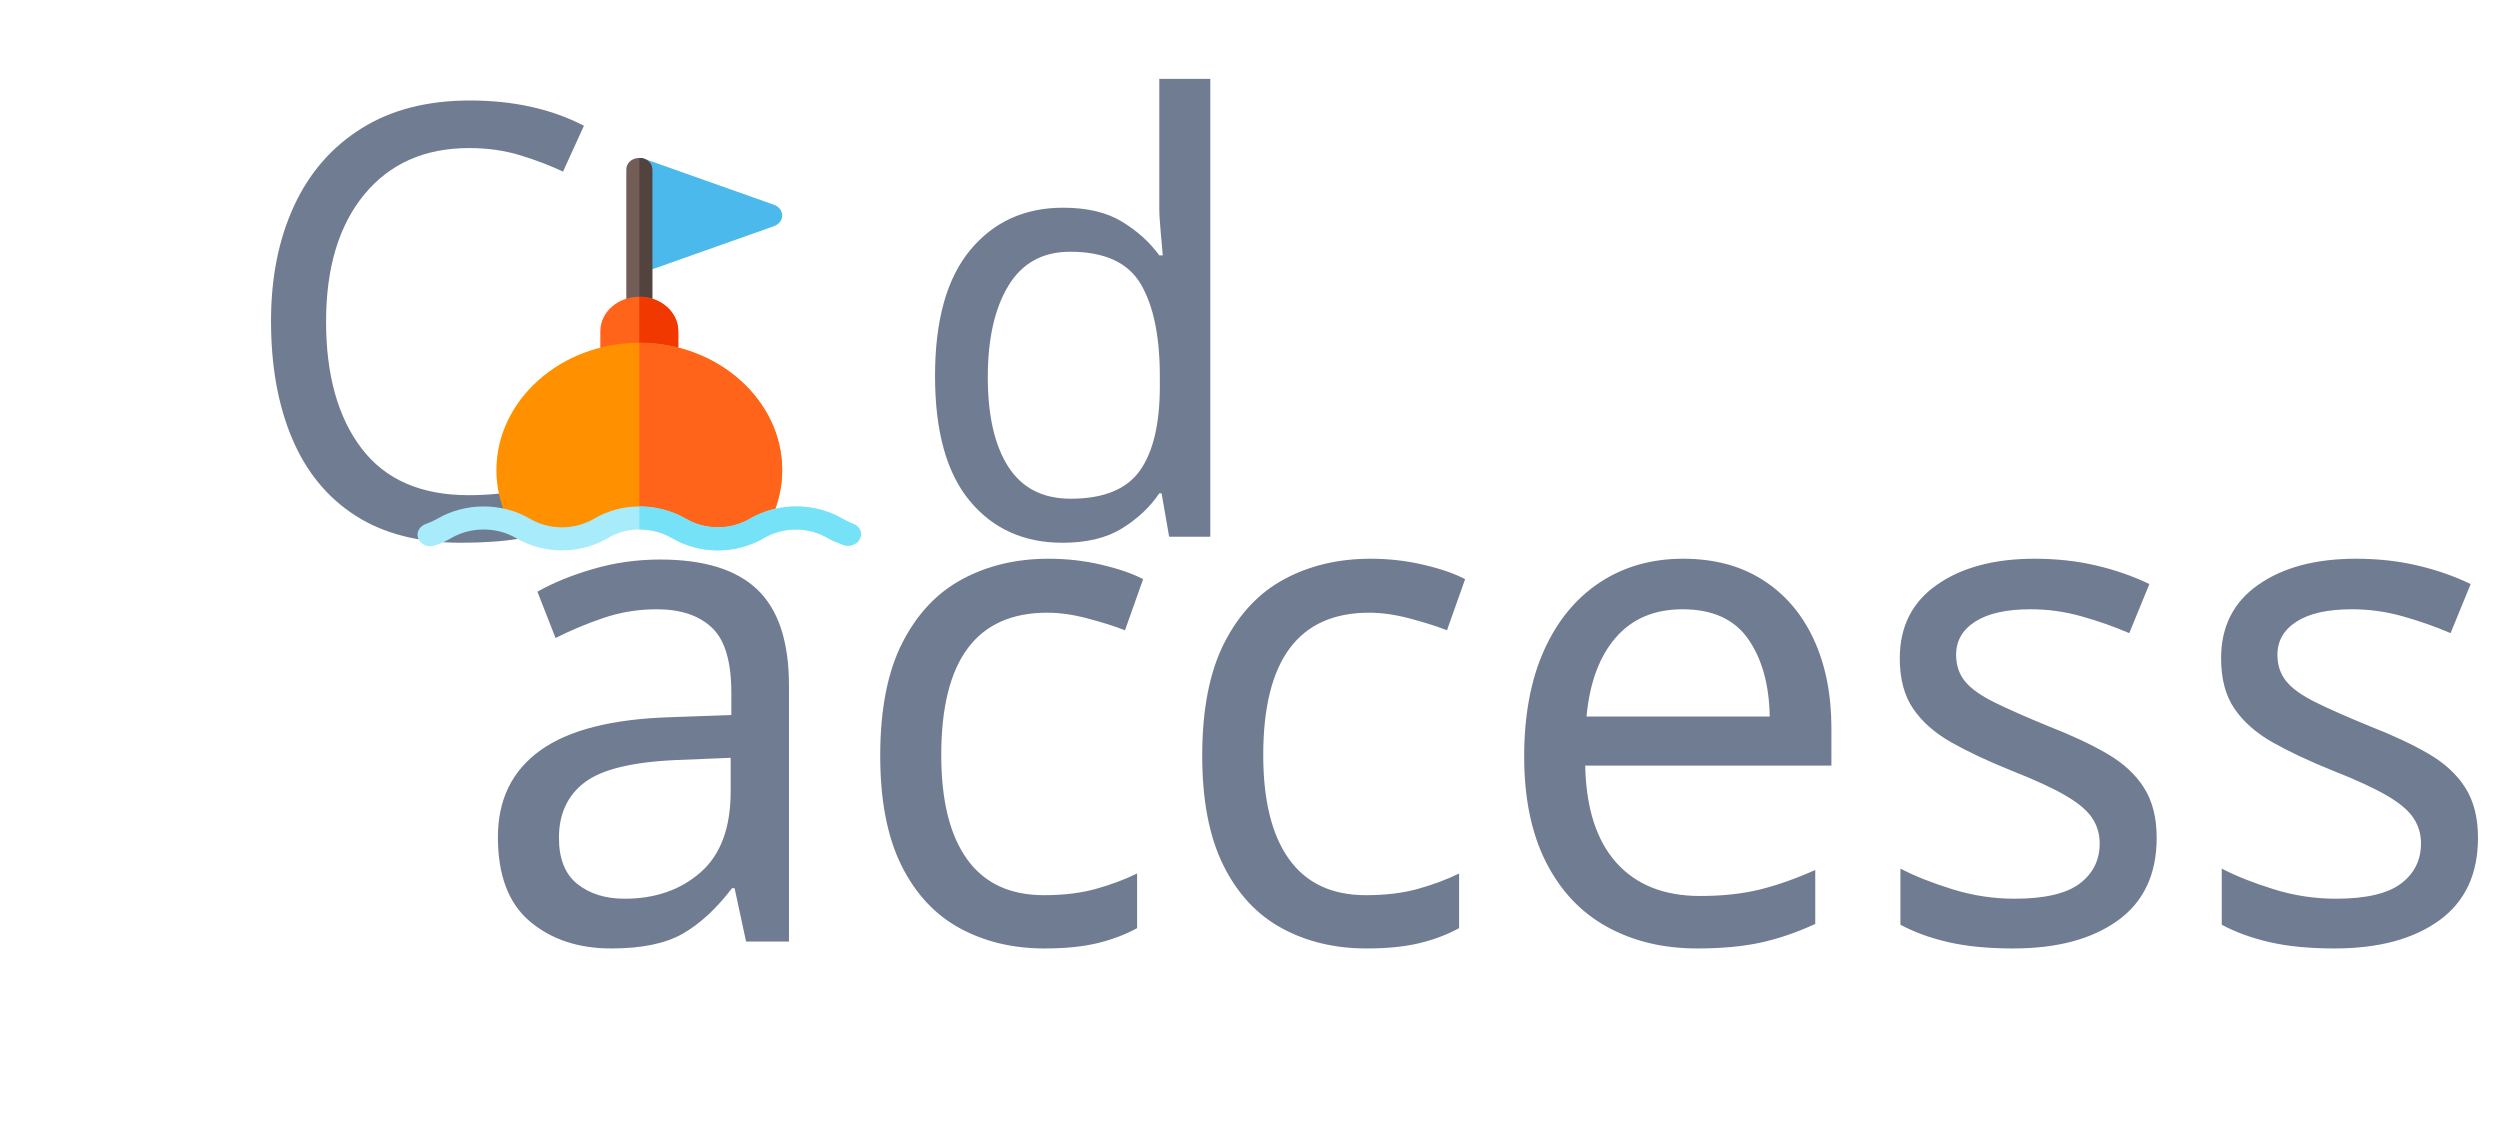
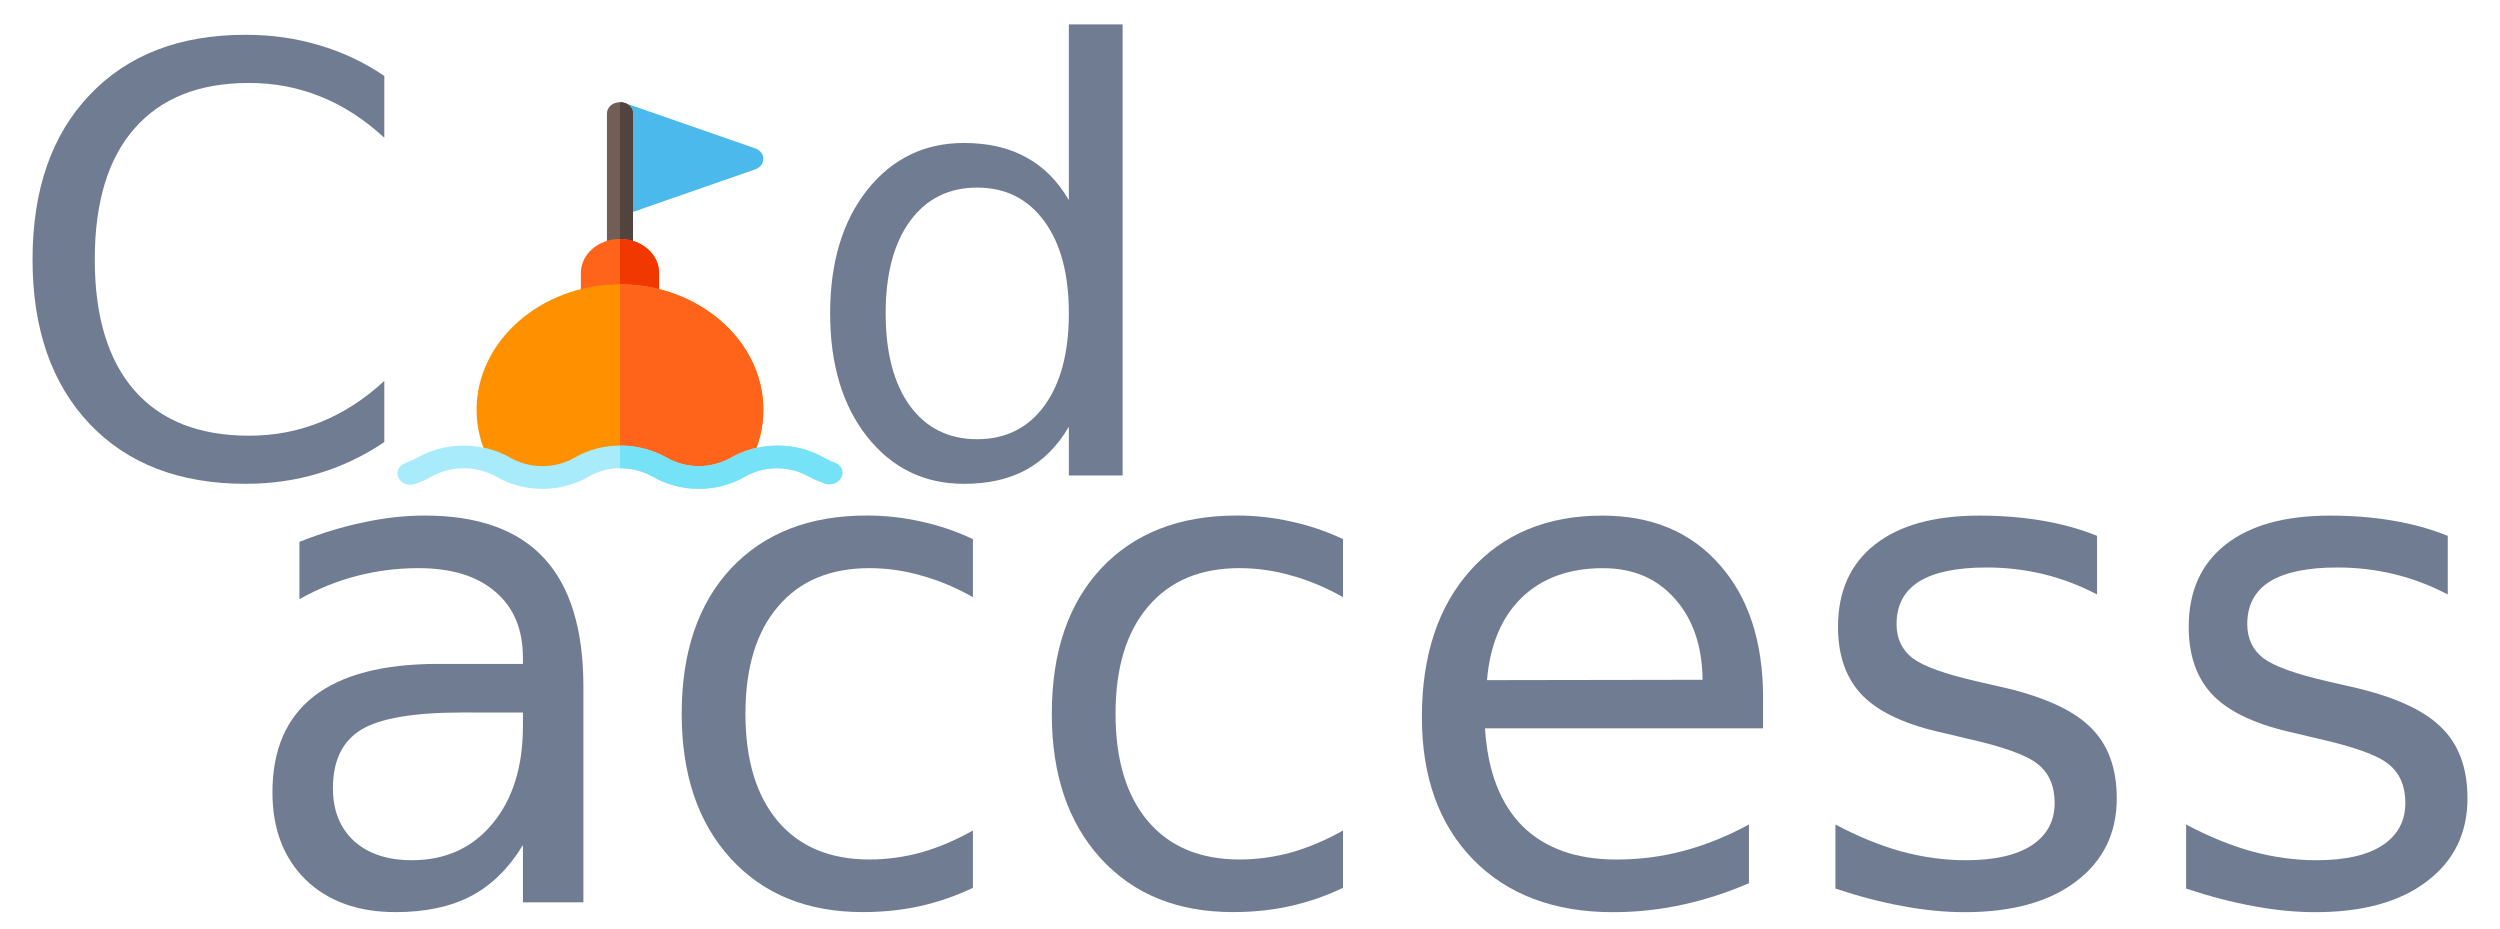
- <svg xmlns="http://www.w3.org/2000/svg" width="350px" height="160px" viewBox="0 0 350 160" version="1.1" id="SVGRoot">
-   <defs id="defs1600">
-     <rect x="-43.942" y="-56.569" width="299.51" height="227.284" id="rect877" />
+ <svg xmlns="http://www.w3.org/2000/svg" width="89.876mm" height="33.376mm" viewBox="0 0 89.876 33.376" version="1.1" id="svg8">
+   <defs id="defs2">
+     <rect id="rect877" height="227.284" width="299.51" y="-56.569" x="-43.942" />
  </defs>
-   <g id="layer1">
-     <text xml:space="preserve" style="font-style:normal;font-variant:normal;font-weight:normal;font-stretch:normal;font-size:82.724px;line-height:1.25;font-family:'Gill Sans MT Condensed';-inkscape-font-specification:'Gill Sans MT Condensed, ';display:inline;fill:#6f7c91;stroke:none;stroke-width:1" x="33.645" y="73.691" id="text1113-5" transform="scale(0.9806487,1.019733)">
-       <tspan id="tspan1111-0" x="33.645" y="73.691" style="font-style:normal;font-variant:normal;font-weight:normal;font-stretch:normal;font-size:82.724px;font-family:'Gill Sans MT Condensed';-inkscape-font-specification:'Gill Sans MT Condensed, ';fill:#6f7c91;stroke:none;stroke-width:1;stroke-opacity:1">C  d</tspan>
-     </text>
-     <text xml:space="preserve" style="font-size:96px;line-height:1.25;font-family:'Gill Sans MT Condensed';display:inline;stroke:none;stroke-width:1;-inkscape-font-specification:'Gill Sans MT Condensed, ';font-weight:normal;font-style:normal;font-stretch:normal;font-variant:normal;" x="66.834" y="128.94" id="text1149-1" transform="scale(0.9782342,1.02225)">
-       <tspan id="tspan1147-6" x="66.834" y="128.94" style="font-style:normal;font-variant:normal;font-weight:normal;font-stretch:normal;font-family:'Gill Sans MT Condensed';-inkscape-font-specification:'Gill Sans MT Condensed, ';fill:#6f7c91;stroke:none;stroke-width:1;stroke-opacity:1;font-size:96px;">access</tspan>
-     </text>
-     <g id="g2317" transform="matrix(0.1212335,0,0,0.1073741,58.45246,22.08873)" style="stroke-width:8.762;">
-       <path d="m 411.678,61.287 -150,-60 c -1.824,-0.736 -3.71,-1.029 -5.566,-1.029 v 149.96 c 1.86,0 3.75,-0.337 5.566,-1.069 l 150,-60 c 5.698,-2.285 9.434,-7.793 9.434,-13.931 0,-6.138 -3.736,-11.646 -9.434,-13.931 z" fill="#4bb9ec" id="path2283" style="stroke-width:50.072;" />
-       <path d="m 271.111,15.218 v 181 c 0,8.399 -6.599,15 -15,15 -8.401,0 -15,-6.601 -15,-15 v -181 c 0,-8.401 6.599,-15 15,-15 8.401,0 15,6.599 15,15 z" fill="#725d57" id="path2285" style="stroke-width:50.072;" />
-       <path d="m 271.111,15.218 v 181 c 0,8.399 -6.599,15 -15,15 v -211 c 8.401,0 15,6.599 15,15 z" fill="#53433f" id="path2287" style="stroke-width:50.072;" />
-       <path d="m 301.111,226.218 v 32.399 h -90 v -32.399 c 0,-24.901 20.099,-45 45,-45 24.901,0 45,20.099 45,45 z" fill="#ff641a" id="path2289" style="stroke-width:50.072;" />
-       <path d="m 301.111,258.616 h -45 v -77.399 c 24.901,0 45,20.099 45,45 z" fill="#f03800" id="path2291" style="stroke-width:50.072;" />
-       <path d="m 421.111,407.218 c 0,23.399 -5.099,46.5 -14.399,67.5 -8.101,2.699 -15.901,6.299 -23.101,11.1 -22.5,14.7 -51.301,14.7 -73.5,0 -16.5,-10.8 -35.099,-16.201 -54,-16.201 -17.999,0 -36.599,5.402 -52.5,16.201 -21.301,14.099 -52.5,13.799 -73.5,0 -7.8,-5.099 -16.199,-9 -24.901,-11.7 -9.3,-21 -14.099,-43.801 -14.099,-66.899 0,-90.901 74.099,-166 165,-166 90.901,0 165,75.098 165,165.999 z" fill="#ff9100" id="path2293" style="stroke-width:50.072;" />
-       <path d="m 421.111,407.218 c 0,23.399 -5.099,46.5 -14.399,67.5 -8.101,2.699 -15.901,6.299 -23.101,11.1 -22.5,14.7 -51.301,14.7 -73.5,0 -16.5,-10.8 -35.099,-16.201 -54,-16.201 V 241.218 c 90.901,0 165,75.099 165,166 z" fill="#ff641a" id="path2295" style="stroke-width:50.072;" />
-       <path d="m 510.912,496.617 c -3.001,7.5 -12.001,11.4 -19.501,8.101 -5.7,-2.401 -12.4,-5.4 -17.8,-9 -22.5,-14.702 -51,-14.702 -73.5,0 -16.199,10.8 -34.799,16.199 -53.399,16.199 -18.301,0 -36.901,-5.4 -53.101,-16.199 -11.4,-7.5 -24.3,-11.102 -37.5,-11.102 -12.299,0 -24.901,3.602 -36,11.102 -32.401,21.599 -74.099,21.599 -106.5,0 -22.5,-14.702 -52,-14.702 -74.5,0 -5.7,3.898 -11.999,7.2 -18.6,9.598 -7.8,3.301 -16.5,-0.599 -19.499,-8.399 -3.001,-7.8 0.899,-16.5 8.699,-19.501 4.499,-1.8 8.699,-3.9 12.9,-6.599 32.401,-21.601 75.099,-21.601 107.5,0 22.5,14.7 51,14.7 73.5,0 15.901,-10.8 34.501,-16.201 52.5,-16.201 18.9,0 37.5,5.402 54,16.201 22.5,14.7 51,14.7 73.5,0 32.401,-21.601 75.099,-21.601 107.5,0 3.9,2.401 7.8,4.499 11.7,6.299 7.801,3.001 11.4,11.701 8.101,19.501 z" fill="#a8ebfa" id="path2297" style="stroke-width:50.072;" />
-       <path d="m 510.912,496.617 c -3.001,7.5 -12.001,11.4 -19.501,8.101 -5.7,-2.401 -12.4,-5.4 -17.8,-9 -22.5,-14.702 -51,-14.702 -73.5,0 -16.199,10.8 -34.799,16.199 -53.399,16.199 -18.301,0 -36.901,-5.4 -53.101,-16.199 -11.4,-7.5 -24.3,-11.102 -37.5,-11.102 v -30 c 18.9,0 37.5,5.402 54,16.201 22.5,14.7 51,14.7 73.5,0 32.401,-21.601 75.099,-21.601 107.5,0 3.9,2.401 7.8,4.499 11.7,6.299 7.801,3.001 11.4,11.701 8.101,19.501 z" fill="#76e2f8" id="path2299" style="stroke-width:50.072;" />
+   <g id="layer1" transform="translate(115.2415,-197.6866)">
+     <g id="g1203" transform="matrix(0.9739796,0,0,0.9562068,-1.829328,9.534313)">
+       <g id="text1113-5" style="font-style:normal;font-variant:normal;font-weight:normal;font-stretch:normal;font-size:22.202px;line-height:1.25;font-family:'Gill Sans MT Condensed';-inkscape-font-specification:'Gill Sans MT Condensed, ';display:inline;fill:#6f7c91;stroke:none;stroke-width:0.268" transform="scale(0.9947661,1.005262)" aria-label="C  d">
+         <path id="path1178" style="font-style:normal;font-variant:normal;font-weight:normal;font-stretch:normal;font-size:22.202px;font-family:'Gill Sans MT Condensed';-inkscape-font-specification:'Gill Sans MT Condensed, ';fill:#6f7c91;stroke:none;stroke-width:0.268;stroke-opacity:1" d="m -102.795,198.582 v 2.309 q -1.106,-1.03 -2.363,-1.539 -1.247,-0.51 -2.656,-0.51 -2.775,0 -4.25,1.702 -1.474,1.691 -1.474,4.9 0,3.198 1.474,4.9 1.474,1.691 4.25,1.691 1.409,0 2.656,-0.51 1.258,-0.51 2.363,-1.539 v 2.287 q -1.149,0.781 -2.439,1.171 -1.279,0.39 -2.71,0.39 -3.675,0 -5.789,-2.244 -2.114,-2.255 -2.114,-6.147 0,-3.903 2.114,-6.147 2.114,-2.255 5.789,-2.255 1.453,0 2.732,0.39 1.29,0.379 2.418,1.149 z" />
+         <path id="path1180" style="font-style:normal;font-variant:normal;font-weight:normal;font-stretch:normal;font-size:22.202px;font-family:'Gill Sans MT Condensed';-inkscape-font-specification:'Gill Sans MT Condensed, ';fill:#6f7c91;stroke:none;stroke-width:0.268;stroke-opacity:1" d="m -77.395,203.222 v -6.57 H -75.4 v 16.869 h -1.995 v -1.821 q -0.629,1.084 -1.594,1.615 -0.954,0.52 -2.298,0.52 -2.201,0 -3.588,-1.756 -1.377,-1.756 -1.377,-4.618 0,-2.862 1.377,-4.618 1.388,-1.756 3.588,-1.756 1.344,0 2.298,0.531 0.965,0.52 1.594,1.604 z m -6.797,4.239 q 0,2.201 0.9,3.458 0.911,1.247 2.493,1.247 1.583,0 2.493,-1.247 0.911,-1.258 0.911,-3.458 0,-2.201 -0.911,-3.447 -0.911,-1.258 -2.493,-1.258 -1.583,0 -2.493,1.258 -0.9,1.247 -0.9,3.447 z" />
+       </g>
+       <g id="text1149-1" style="font-style:normal;font-variant:normal;font-weight:normal;font-stretch:normal;font-size:25.4px;line-height:1.25;font-family:'Gill Sans MT Condensed';-inkscape-font-specification:'Gill Sans MT Condensed, ';display:inline;stroke:none;stroke-width:0.265" transform="scale(0.9782342,1.02225)" aria-label="access">
+         <path id="path1165" style="font-style:normal;font-variant:normal;font-weight:normal;font-stretch:normal;font-size:25.4px;font-family:'Gill Sans MT Condensed';-inkscape-font-specification:'Gill Sans MT Condensed, ';fill:#6f7c91;stroke:none;stroke-width:0.265;stroke-opacity:1" d="m -101.572,218.691 q -2.766,0 -3.832,0.633 -1.067,0.633 -1.067,2.158 0,1.215 0.794,1.935 0.806,0.707 2.183,0.707 1.898,0 3.039,-1.339 1.153,-1.352 1.153,-3.584 v -0.508 z m 4.552,-0.943 v 7.925 h -2.282 v -2.108 q -0.781,1.265 -1.947,1.873 -1.166,0.595 -2.853,0.595 -2.133,0 -3.398,-1.191 -1.253,-1.203 -1.253,-3.212 0,-2.344 1.563,-3.535 1.575,-1.191 4.688,-1.191 h 3.2 v -0.223 q 0,-1.575 -1.042,-2.431 -1.029,-0.868 -2.902,-0.868 -1.191,0 -2.319,0.285 -1.129,0.285 -2.17,0.856 v -2.108 q 1.253,-0.484 2.431,-0.719 1.178,-0.248 2.294,-0.248 3.014,0 4.502,1.563 1.488,1.563 1.488,4.738 z" />
+         <path id="path1167" style="font-style:normal;font-variant:normal;font-weight:normal;font-stretch:normal;font-size:25.4px;font-family:'Gill Sans MT Condensed';-inkscape-font-specification:'Gill Sans MT Condensed, ';fill:#6f7c91;stroke:none;stroke-width:0.265;stroke-opacity:1" d="m -82.323,212.316 v 2.133 q -0.967,-0.533 -1.947,-0.794 -0.967,-0.273 -1.96,-0.273 -2.22,0 -3.448,1.414 -1.228,1.401 -1.228,3.944 0,2.542 1.228,3.956 1.228,1.401 3.448,1.401 0.992,0 1.96,-0.26 0.98,-0.273 1.947,-0.806 v 2.108 q -0.955,0.446 -1.984,0.67 -1.017,0.223 -2.17,0.223 -3.138,0 -4.986,-1.972 -1.848,-1.972 -1.848,-5.321 0,-3.398 1.86,-5.345 1.873,-1.947 5.122,-1.947 1.054,0 2.059,0.223 1.005,0.211 1.947,0.645 z" />
+         <path id="path1169" style="font-style:normal;font-variant:normal;font-weight:normal;font-stretch:normal;font-size:25.4px;font-family:'Gill Sans MT Condensed';-inkscape-font-specification:'Gill Sans MT Condensed, ';fill:#6f7c91;stroke:none;stroke-width:0.265;stroke-opacity:1" d="m -68.358,212.316 v 2.133 q -0.967,-0.533 -1.947,-0.794 -0.967,-0.273 -1.96,-0.273 -2.22,0 -3.448,1.414 -1.228,1.401 -1.228,3.944 0,2.542 1.228,3.956 1.228,1.401 3.448,1.401 0.992,0 1.96,-0.26 0.98,-0.273 1.947,-0.806 v 2.108 q -0.955,0.446 -1.984,0.67 -1.017,0.223 -2.17,0.223 -3.138,0 -4.986,-1.972 -1.848,-1.972 -1.848,-5.321 0,-3.398 1.86,-5.345 1.873,-1.947 5.122,-1.947 1.054,0 2.059,0.223 1.005,0.211 1.947,0.645 z" />
+         <path id="path1171" style="font-style:normal;font-variant:normal;font-weight:normal;font-stretch:normal;font-size:25.4px;font-family:'Gill Sans MT Condensed';-inkscape-font-specification:'Gill Sans MT Condensed, ';fill:#6f7c91;stroke:none;stroke-width:0.265;stroke-opacity:1" d="m -52.508,218.158 v 1.116 h -10.492 q 0.149,2.356 1.414,3.597 1.277,1.228 3.547,1.228 1.315,0 2.542,-0.322 1.24,-0.322 2.456,-0.967 v 2.158 q -1.228,0.521 -2.518,0.794 -1.29,0.273 -2.617,0.273 -3.324,0 -5.271,-1.935 -1.935,-1.935 -1.935,-5.234 0,-3.411 1.836,-5.407 1.848,-2.009 4.973,-2.009 2.803,0 4.428,1.811 1.637,1.798 1.637,4.899 z m -2.282,-0.67 q -0.025,-1.873 -1.054,-2.989 -1.017,-1.116 -2.704,-1.116 -1.91,0 -3.063,1.079 -1.141,1.079 -1.315,3.039 z" />
+         <path id="path1173" style="font-style:normal;font-variant:normal;font-weight:normal;font-stretch:normal;font-size:25.4px;font-family:'Gill Sans MT Condensed';-inkscape-font-specification:'Gill Sans MT Condensed, ';fill:#6f7c91;stroke:none;stroke-width:0.265;stroke-opacity:1" d="M -39.907,212.192 V 214.35 q -0.967,-0.496 -2.009,-0.744 -1.042,-0.248 -2.158,-0.248 -1.699,0 -2.555,0.521 -0.843,0.521 -0.843,1.563 0,0.794 0.608,1.253 0.608,0.446 2.443,0.856 l 0.781,0.174 q 2.431,0.521 3.448,1.476 1.029,0.943 1.029,2.642 0,1.935 -1.538,3.063 -1.525,1.129 -4.204,1.129 -1.116,0 -2.332,-0.223 -1.203,-0.211 -2.542,-0.645 v -2.356 q 1.265,0.657 2.493,0.992 1.228,0.322 2.431,0.322 1.612,0 2.48,-0.546 0.868,-0.558 0.868,-1.563 0,-0.93 -0.633,-1.426 -0.62,-0.496 -2.741,-0.955 l -0.794,-0.186 q -2.121,-0.446 -3.063,-1.364 -0.943,-0.93 -0.943,-2.542 0,-1.96 1.389,-3.026 1.389,-1.067 3.944,-1.067 1.265,0 2.381,0.186 1.116,0.186 2.059,0.558 z" />
+         <path id="path1175" style="font-style:normal;font-variant:normal;font-weight:normal;font-stretch:normal;font-size:25.4px;font-family:'Gill Sans MT Condensed';-inkscape-font-specification:'Gill Sans MT Condensed, ';fill:#6f7c91;stroke:none;stroke-width:0.265;stroke-opacity:1" d="M -26.674,212.192 V 214.35 q -0.967,-0.496 -2.009,-0.744 -1.042,-0.248 -2.158,-0.248 -1.699,0 -2.555,0.521 -0.843,0.521 -0.843,1.563 0,0.794 0.608,1.253 0.608,0.446 2.443,0.856 l 0.781,0.174 q 2.431,0.521 3.448,1.476 1.029,0.943 1.029,2.642 0,1.935 -1.538,3.063 -1.525,1.129 -4.204,1.129 -1.116,0 -2.332,-0.223 -1.203,-0.211 -2.542,-0.645 v -2.356 q 1.265,0.657 2.493,0.992 1.228,0.322 2.431,0.322 1.612,0 2.48,-0.546 0.868,-0.558 0.868,-1.563 0,-0.93 -0.633,-1.426 -0.62,-0.496 -2.741,-0.955 l -0.794,-0.186 q -2.121,-0.446 -3.063,-1.364 -0.943,-0.93 -0.943,-2.542 0,-1.96 1.389,-3.026 1.389,-1.067 3.944,-1.067 1.265,0 2.381,0.186 1.116,0.186 2.059,0.558 z" />
+       </g>
+       <g style="stroke-width:8.762" transform="matrix(0.03207636,0,0,0.02840939,-101.7733,200.6061)" id="g2317">
+         <path style="fill:#4bb9ec;stroke-width:50.072" id="path2283" d="m 411.678,61.287 -150,-60 c -1.824,-0.736 -3.71,-1.029 -5.566,-1.029 v 149.96 c 1.86,0 3.75,-0.337 5.566,-1.069 l 150,-60 c 5.698,-2.285 9.434,-7.793 9.434,-13.931 0,-6.138 -3.736,-11.646 -9.434,-13.931 z" />
+         <path style="fill:#725d57;stroke-width:50.072" id="path2285" d="m 271.111,15.218 v 181 c 0,8.399 -6.599,15 -15,15 -8.401,0 -15,-6.601 -15,-15 v -181 c 0,-8.401 6.599,-15 15,-15 8.401,0 15,6.599 15,15 z" />
+         <path style="fill:#53433f;stroke-width:50.072" id="path2287" d="m 271.111,15.218 v 181 c 0,8.399 -6.599,15 -15,15 v -211 c 8.401,0 15,6.599 15,15 z" />
+         <path style="fill:#ff641a;stroke-width:50.072" id="path2289" d="m 301.111,226.218 v 32.399 h -90 v -32.399 c 0,-24.901 20.099,-45 45,-45 24.901,0 45,20.099 45,45 z" />
+         <path style="fill:#f03800;stroke-width:50.072" id="path2291" d="m 301.111,258.616 h -45 v -77.399 c 24.901,0 45,20.099 45,45 z" />
+         <path style="fill:#ff9100;stroke-width:50.072" id="path2293" d="m 421.111,407.218 c 0,23.399 -5.099,46.5 -14.399,67.5 -8.101,2.699 -15.901,6.299 -23.101,11.1 -22.5,14.7 -51.301,14.7 -73.5,0 -16.5,-10.8 -35.099,-16.201 -54,-16.201 -17.999,0 -36.599,5.402 -52.5,16.201 -21.301,14.099 -52.5,13.799 -73.5,0 -7.8,-5.099 -16.199,-9 -24.901,-11.7 -9.3,-21 -14.099,-43.801 -14.099,-66.899 0,-90.901 74.099,-166 165,-166 90.901,0 165,75.098 165,165.999 z" />
+         <path style="fill:#ff641a;stroke-width:50.072" id="path2295" d="m 421.111,407.218 c 0,23.399 -5.099,46.5 -14.399,67.5 -8.101,2.699 -15.901,6.299 -23.101,11.1 -22.5,14.7 -51.301,14.7 -73.5,0 -16.5,-10.8 -35.099,-16.201 -54,-16.201 V 241.218 c 90.901,0 165,75.099 165,166 z" />
+         <path style="fill:#a8ebfa;stroke-width:50.072" id="path2297" d="m 510.912,496.617 c -3.001,7.5 -12.001,11.4 -19.501,8.101 -5.7,-2.401 -12.4,-5.4 -17.8,-9 -22.5,-14.702 -51,-14.702 -73.5,0 -16.199,10.8 -34.799,16.199 -53.399,16.199 -18.301,0 -36.901,-5.4 -53.101,-16.199 -11.4,-7.5 -24.3,-11.102 -37.5,-11.102 -12.299,0 -24.901,3.602 -36,11.102 -32.401,21.599 -74.099,21.599 -106.5,0 -22.5,-14.702 -52,-14.702 -74.5,0 -5.7,3.898 -11.999,7.2 -18.6,9.598 -7.8,3.301 -16.5,-0.599 -19.499,-8.399 -3.001,-7.8 0.899,-16.5 8.699,-19.501 4.499,-1.8 8.699,-3.9 12.9,-6.599 32.401,-21.601 75.099,-21.601 107.5,0 22.5,14.7 51,14.7 73.5,0 15.901,-10.8 34.501,-16.201 52.5,-16.201 18.9,0 37.5,5.402 54,16.201 22.5,14.7 51,14.7 73.5,0 32.401,-21.601 75.099,-21.601 107.5,0 3.9,2.401 7.8,4.499 11.7,6.299 7.801,3.001 11.4,11.701 8.101,19.501 z" />
+         <path style="fill:#76e2f8;stroke-width:50.072" id="path2299" d="m 510.912,496.617 c -3.001,7.5 -12.001,11.4 -19.501,8.101 -5.7,-2.401 -12.4,-5.4 -17.8,-9 -22.5,-14.702 -51,-14.702 -73.5,0 -16.199,10.8 -34.799,16.199 -53.399,16.199 -18.301,0 -36.901,-5.4 -53.101,-16.199 -11.4,-7.5 -24.3,-11.102 -37.5,-11.102 v -30 c 18.9,0 37.5,5.402 54,16.201 22.5,14.7 51,14.7 73.5,0 32.401,-21.601 75.099,-21.601 107.5,0 3.9,2.401 7.8,4.499 11.7,6.299 7.801,3.001 11.4,11.701 8.101,19.501 z" />
+       </g>
    </g>
-     <text xml:space="preserve" id="text875" style="line-height:1.25;font-family:sans-serif;font-size:64px;white-space:pre;shape-inside:url(#rect877);" />
+     <text xml:space="preserve" id="text875" style="font-size:16.933px;line-height:1.25;font-family:sans-serif;white-space:pre;shape-inside:url(#rect877);stroke-width:0.265" x="-125.176" y="194.762" />
  </g>
</svg>
